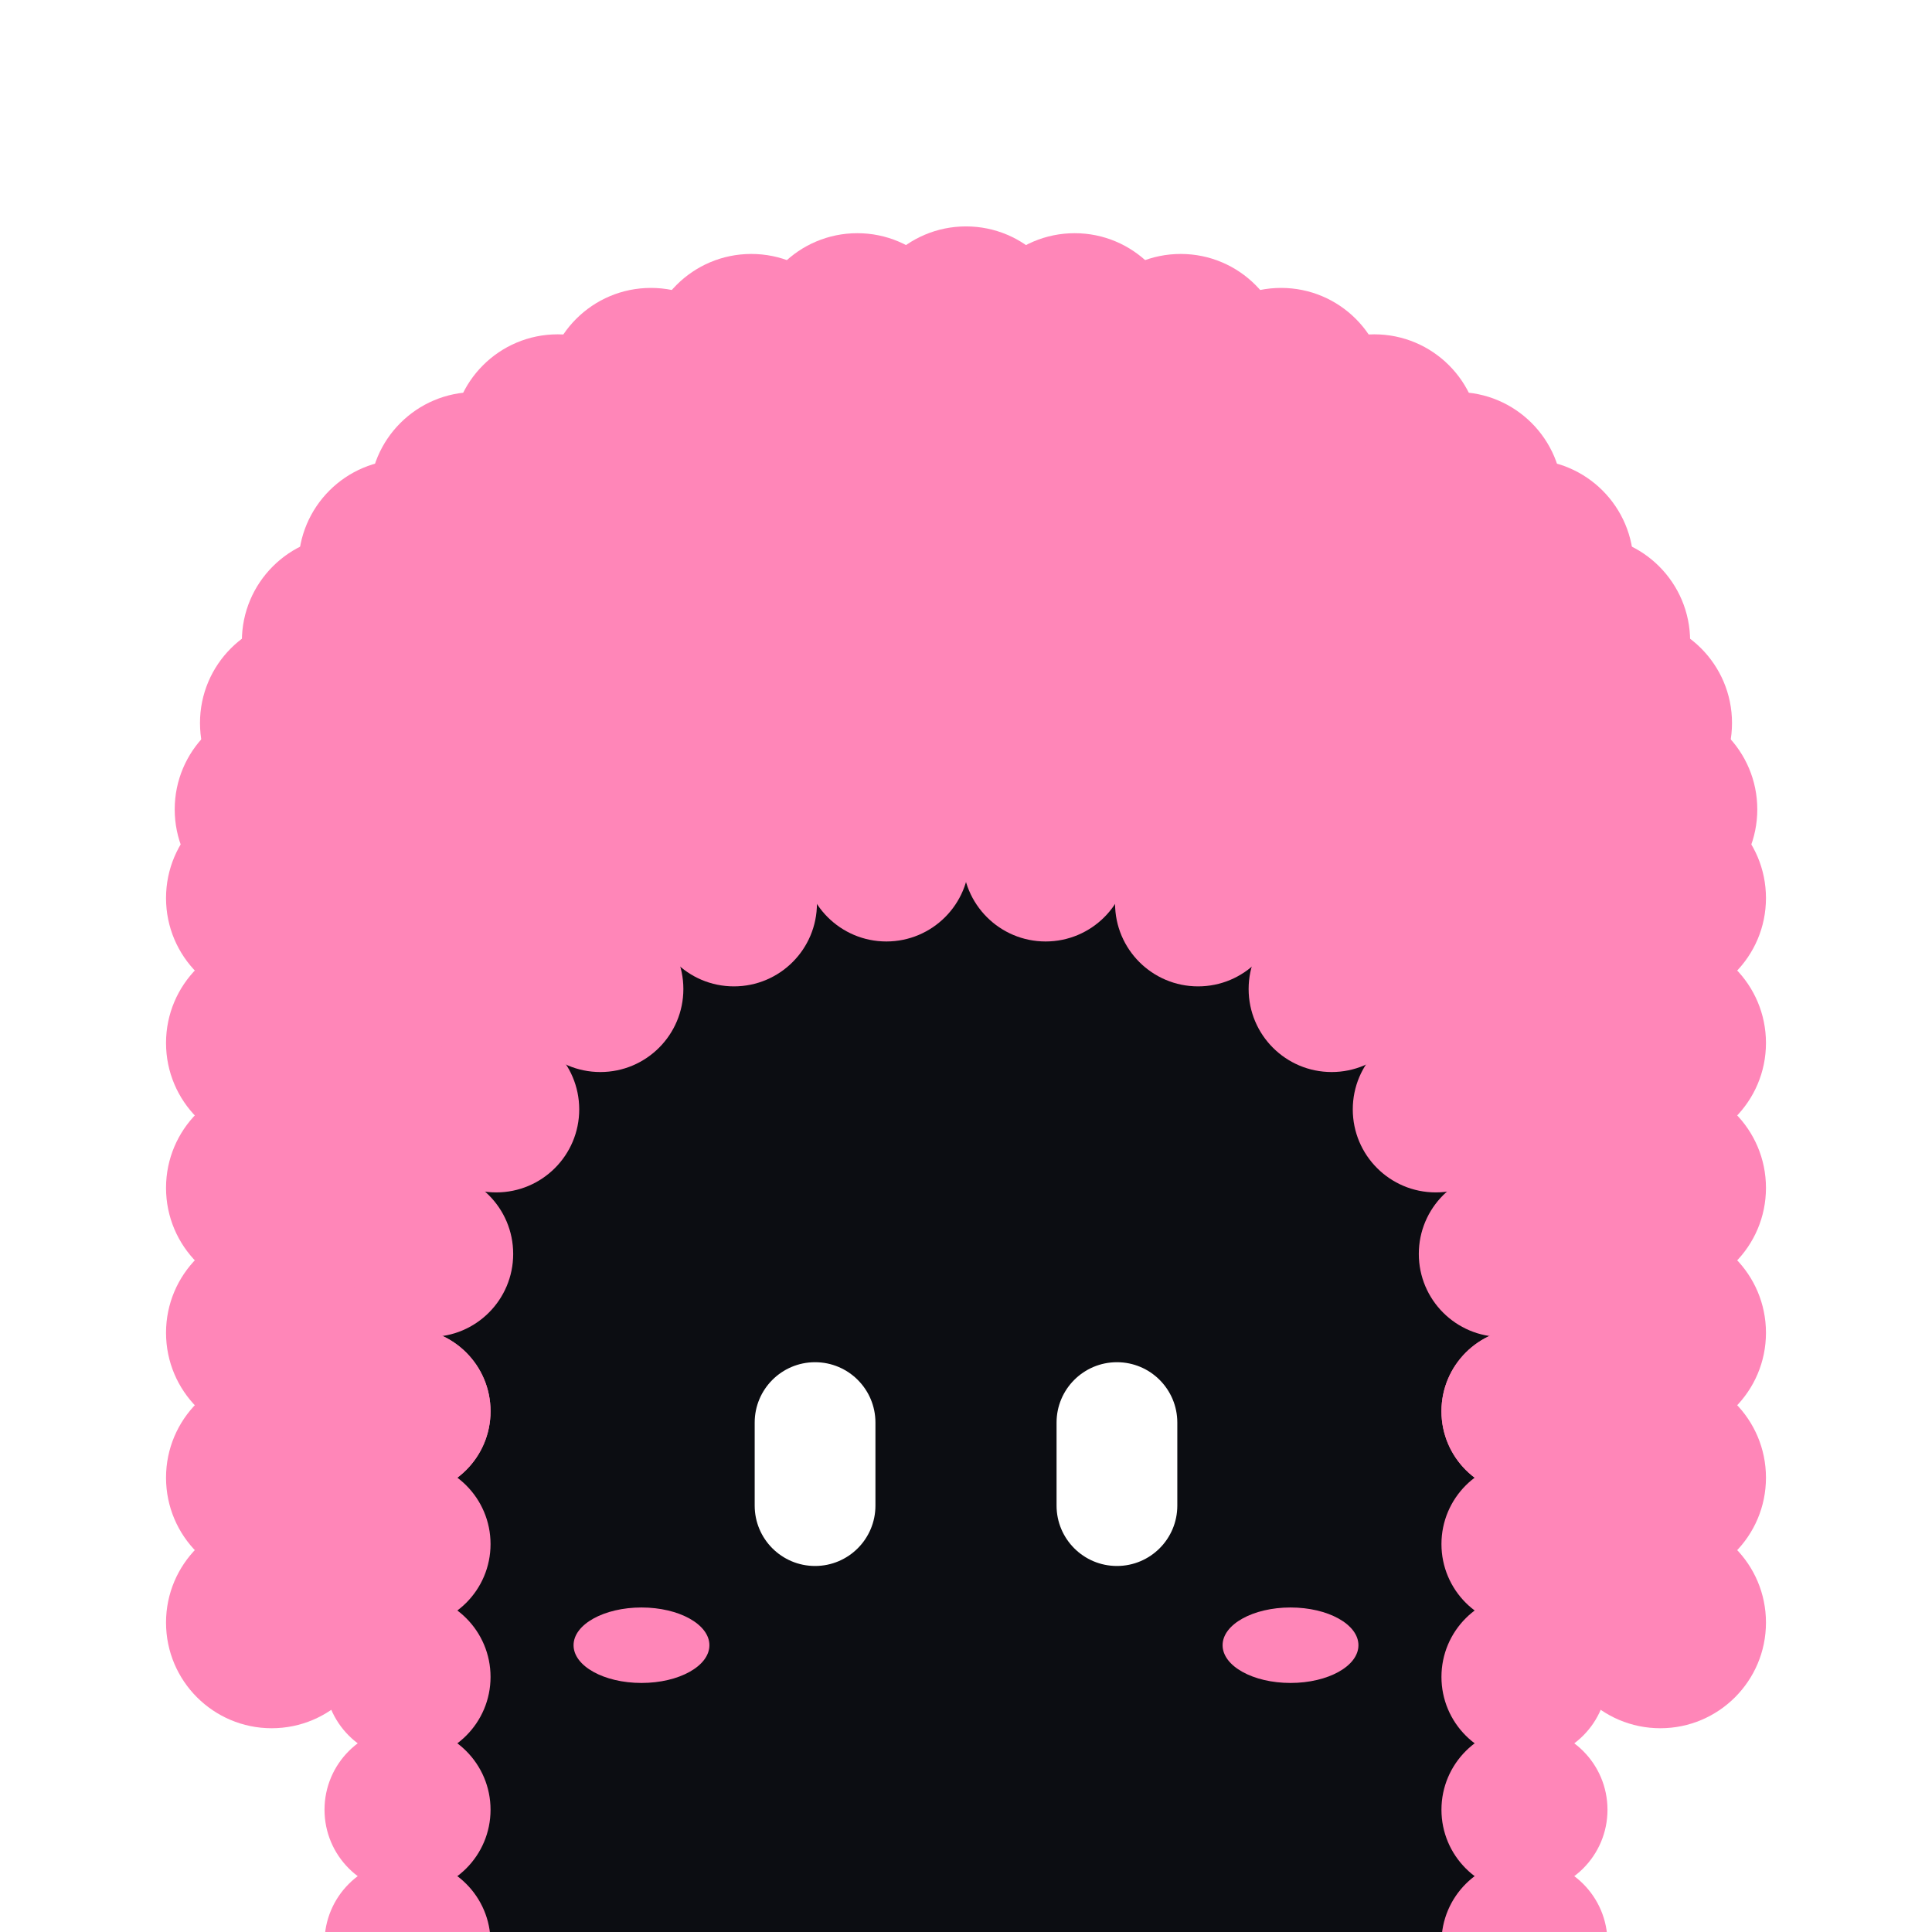
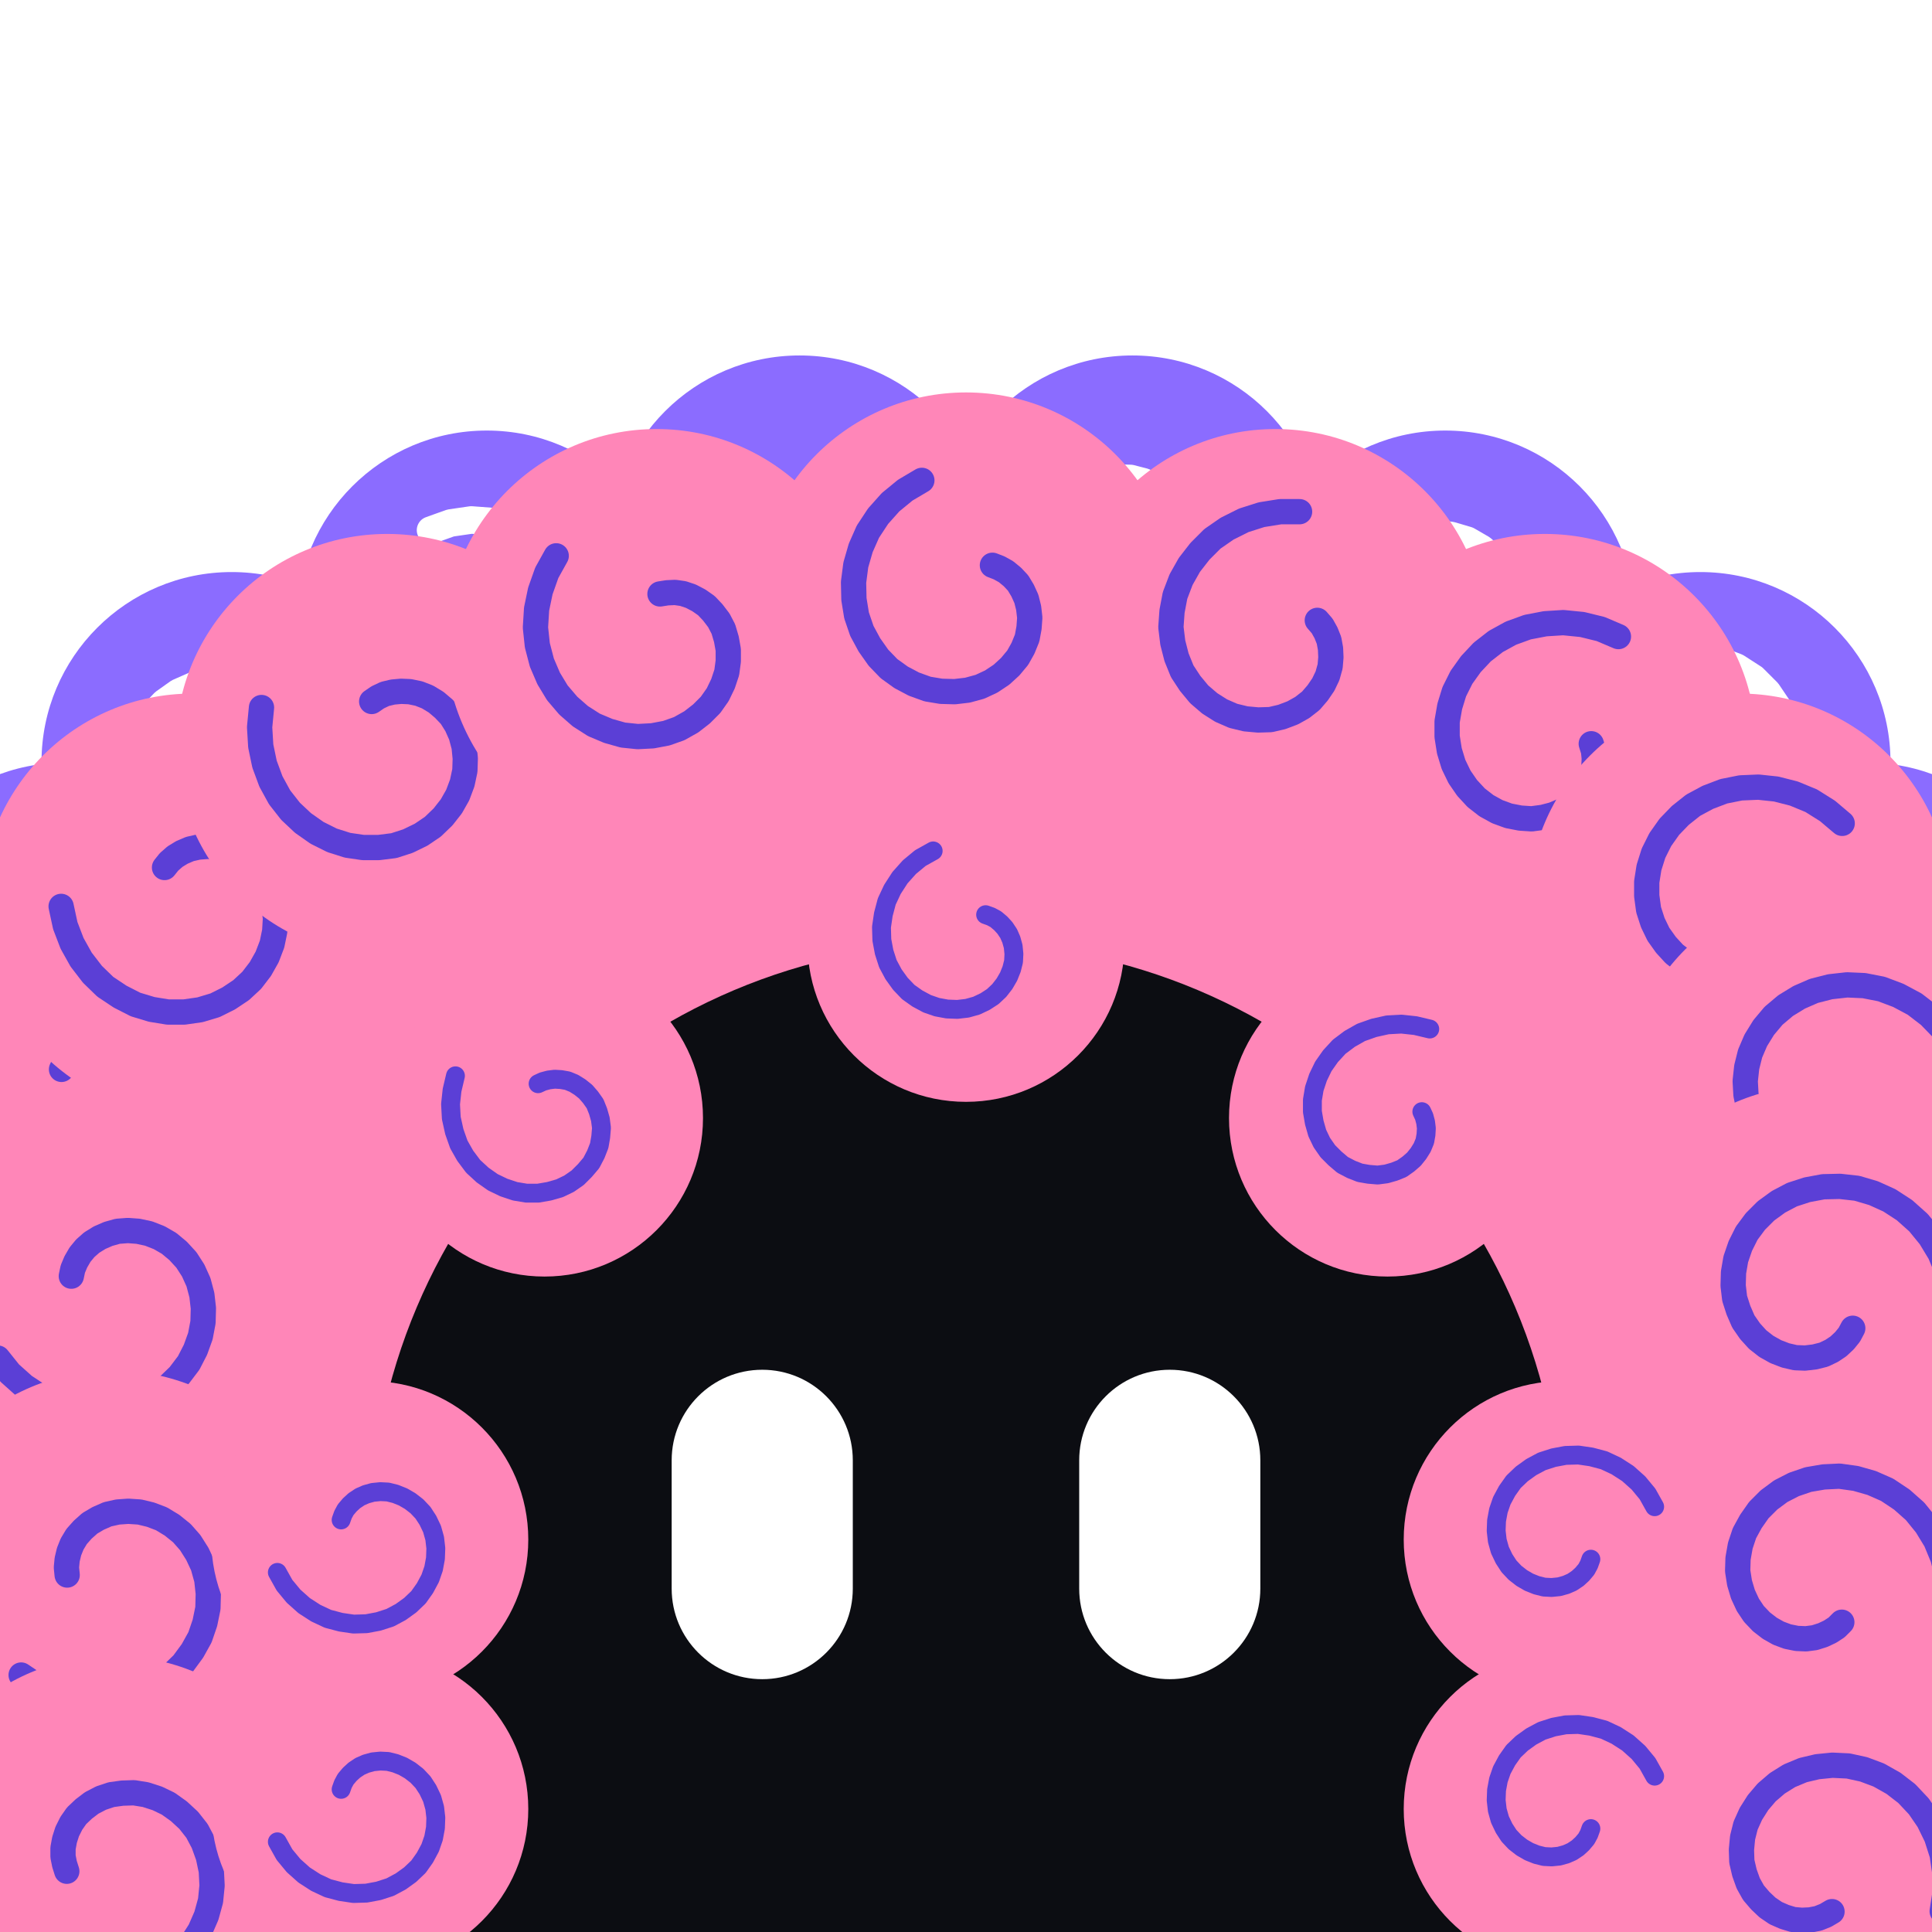
- <svg xmlns="http://www.w3.org/2000/svg" role="img" aria-label="frfro" viewBox="0 0 512 512">
+ <svg xmlns="http://www.w3.org/2000/svg" viewBox="0 0 512 512" role="img" aria-label="frfro">
  <clipPath id="c">
    <rect width="512" height="512" />
  </clipPath>
  <rect width="512" height="512" fill="#ffffff" />
  <g clip-path="url(#c)">
-     <path d="M72.0,430.0 L72.0,238.0 A184.0,150.0 0 0 1 440.0,238.0 L440.0,430.0 Z" fill="#ff86b8" />
-     <circle cx="72.0" cy="430.0" r="28.0" fill="#ff86b8" />
-     <circle cx="72.0" cy="391.6" r="28.0" fill="#ff86b8" />
-     <circle cx="72.0" cy="353.2" r="28.0" fill="#ff86b8" />
-     <circle cx="72.0" cy="314.8" r="28.0" fill="#ff86b8" />
-     <circle cx="72.0" cy="276.4" r="28.0" fill="#ff86b8" />
-     <circle cx="72.0" cy="238.0" r="28.0" fill="#ff86b8" />
-     <circle cx="74.3" cy="214.5" r="28.0" fill="#ff86b8" />
-     <circle cx="81.0" cy="191.6" r="28.0" fill="#ff86b8" />
-     <circle cx="92.1" cy="169.9" r="28.0" fill="#ff86b8" />
-     <circle cx="107.1" cy="149.8" r="28.0" fill="#ff86b8" />
-     <circle cx="125.9" cy="131.9" r="28.0" fill="#ff86b8" />
-     <circle cx="147.8" cy="116.6" r="28.0" fill="#ff86b8" />
-     <circle cx="172.5" cy="104.3" r="28.0" fill="#ff86b8" />
-     <circle cx="199.1" cy="95.3" r="28.0" fill="#ff86b8" />
-     <circle cx="227.2" cy="89.8" r="28.0" fill="#ff86b8" />
-     <circle cx="256.0" cy="88.0" r="28.0" fill="#ff86b8" />
-     <circle cx="284.8" cy="89.8" r="28.0" fill="#ff86b8" />
-     <circle cx="312.9" cy="95.3" r="28.0" fill="#ff86b8" />
-     <circle cx="339.5" cy="104.3" r="28.0" fill="#ff86b8" />
-     <circle cx="364.2" cy="116.6" r="28.0" fill="#ff86b8" />
-     <circle cx="386.1" cy="131.9" r="28.0" fill="#ff86b8" />
-     <circle cx="404.9" cy="149.8" r="28.0" fill="#ff86b8" />
-     <circle cx="419.9" cy="169.9" r="28.0" fill="#ff86b8" />
-     <circle cx="431.0" cy="191.6" r="28.0" fill="#ff86b8" />
-     <circle cx="437.7" cy="214.5" r="28.0" fill="#ff86b8" />
-     <circle cx="440.0" cy="238.0" r="28.0" fill="#ff86b8" />
-     <circle cx="440.0" cy="276.4" r="28.0" fill="#ff86b8" />
-     <circle cx="440.0" cy="314.8" r="28.0" fill="#ff86b8" />
-     <circle cx="440.0" cy="353.2" r="28.0" fill="#ff86b8" />
-     <circle cx="440.0" cy="391.6" r="28.0" fill="#ff86b8" />
-     <circle cx="440.0" cy="430.0" r="28.0" fill="#ff86b8" />
-     <path d="M108.0,600 L108.0,374.0 A148.0,148.0 0 0 1 404.0,374.0 L404.0,600 Z" fill="#0c0d12" />
-     <circle cx="108.0" cy="374.0" r="22.0" fill="#ff86b8" />
-     <circle cx="114.0" cy="332.3" r="22.0" fill="#ff86b8" />
-     <circle cx="131.5" cy="294.0" r="22.0" fill="#ff86b8" />
-     <circle cx="159.1" cy="262.1" r="22.0" fill="#ff86b8" />
-     <circle cx="194.5" cy="239.4" r="22.0" fill="#ff86b8" />
-     <circle cx="234.9" cy="227.5" r="22.0" fill="#ff86b8" />
-     <circle cx="277.1" cy="227.5" r="22.0" fill="#ff86b8" />
-     <circle cx="317.5" cy="239.4" r="22.0" fill="#ff86b8" />
-     <circle cx="352.9" cy="262.1" r="22.0" fill="#ff86b8" />
-     <circle cx="380.5" cy="294.0" r="22.0" fill="#ff86b8" />
-     <circle cx="398.0" cy="332.3" r="22.0" fill="#ff86b8" />
-     <circle cx="404.0" cy="374.0" r="22.0" fill="#ff86b8" />
-     <circle cx="108.0" cy="374.0" r="22.0" fill="#ff86b8" />
-     <circle cx="108.0" cy="409.2" r="22.0" fill="#ff86b8" />
-     <circle cx="108.0" cy="444.4" r="22.0" fill="#ff86b8" />
-     <circle cx="108.0" cy="479.6" r="22.0" fill="#ff86b8" />
-     <circle cx="108.0" cy="514.8" r="22.0" fill="#ff86b8" />
-     <circle cx="404.0" cy="374.0" r="22.0" fill="#ff86b8" />
-     <circle cx="404.0" cy="409.2" r="22.0" fill="#ff86b8" />
-     <circle cx="404.0" cy="444.4" r="22.0" fill="#ff86b8" />
-     <circle cx="404.0" cy="479.6" r="22.0" fill="#ff86b8" />
-     <circle cx="404.0" cy="514.8" r="22.0" fill="#ff86b8" />
-     <rect x="200.0" y="361.0" width="32.0" height="54.0" rx="16.0" fill="#ffffff" />
-     <rect x="280.0" y="361.0" width="32.0" height="54.0" rx="16.0" fill="#ffffff" />
-     <ellipse cx="170.0" cy="436.0" rx="18" ry="10" fill="#ff86b8" />
-     <ellipse cx="342.0" cy="436.0" rx="18" ry="10" fill="#ff86b8" />
+     <path d="M2.0,600 L2.0,310.0 A254.0,168.0 0 0 1 510.0,310.0 L510.0,600 Z" fill="#8b6cff" />
+     <circle cx="2.0" cy="310.0" r="50.4" fill="#8b6cff" />
+     <polyline points="8.0,310.0 8.5,308.7 8.7,307.2 8.5,305.5 7.9,303.9 6.9,302.3 5.5,300.9 3.7,299.8 1.6,299.0 -0.7,298.7 -3.2,298.9 -5.6,299.7 -8.0,301.0 -10.1,302.9 -11.9,305.2 -13.2,308.0 -13.9,311.1 -13.9,314.4 -13.3,317.8 -11.9,321.1 -9.8,324.1 -7.1,326.7 -3.7,328.7 0.1,330.1 4.2,330.7 8.4,330.5 12.7,329.3 16.7,327.2 20.4,324.3 23.4,320.7 25.7,316.3 27.1,311.5 27.5,306.4 26.9,301.2 25.1,296.1 22.4,291.3 18.6,287.2" fill="none" stroke="#ffffff" stroke-width="7.3" stroke-linecap="round" stroke-linejoin="round" />
+     <circle cx="17.3" cy="252.5" r="50.4" fill="#8b6cff" />
+     <polyline points="16.5,258.5 17.8,259.2 19.3,259.6 20.9,259.6 22.6,259.2 24.3,258.4 25.9,257.2 27.2,255.6 28.2,253.6 28.8,251.3 29.0,248.8 28.5,246.3 27.5,243.8 26.0,241.4 23.8,239.4 21.2,237.8 18.3,236.7 15.0,236.2 11.6,236.4 8.1,237.3 4.9,239.0 1.9,241.4 -0.5,244.4 -2.4,248.0 -3.5,252.0 -3.8,256.3 -3.2,260.7 -1.7,264.9 0.7,268.9 4.0,272.4 8.0,275.2 12.6,277.2 17.6,278.3 22.8,278.3 28.1,277.3 33.2,275.1 37.8,271.9" fill="none" stroke="#ffffff" stroke-width="7.3" stroke-linecap="round" stroke-linejoin="round" />
+     <circle cx="61.4" cy="202.0" r="50.4" fill="#8b6cff" />
+     <polyline points="55.6,200.5 54.8,201.6 54.2,203.0 54.0,204.7 54.1,206.4 54.7,208.2 55.7,209.9 57.2,211.5 59.0,212.7 61.2,213.6 63.6,214.0 66.2,213.9 68.8,213.3 71.3,212.0 73.6,210.2 75.6,207.8 77.0,205.0 77.9,201.8 78.2,198.4 77.7,194.9 76.4,191.4 74.4,188.2 71.8,185.4 68.4,183.1 64.6,181.4 60.4,180.6 56.0,180.6 51.6,181.6 47.3,183.5 43.5,186.2 40.1,189.8 37.6,194.1 35.8,199.0 35.1,204.2 35.5,209.5 37.0,214.8 39.6,219.8" fill="none" stroke="#ffffff" stroke-width="7.3" stroke-linecap="round" stroke-linejoin="round" />
+     <circle cx="129.0" cy="164.5" r="50.4" fill="#8b6cff" />
+     <polyline points="131.3,158.9 130.2,158.0 128.9,157.2 127.3,156.8 125.6,156.7 123.7,157.1 121.9,157.8 120.2,159.1 118.7,160.7 117.5,162.8 116.8,165.1 116.6,167.7 116.9,170.4 117.8,173.0 119.3,175.5 121.4,177.8 124.0,179.6 127.1,180.9 130.4,181.6 134.0,181.5 137.6,180.8 141.0,179.2 144.2,176.9 146.9,173.9 149.0,170.3 150.4,166.3 150.9,161.9 150.5,157.4 149.2,152.9 147.0,148.7 143.8,145.0 139.9,141.9 135.3,139.5 130.2,138.2 124.9,137.8 119.4,138.6 114.1,140.5" fill="none" stroke="#ffffff" stroke-width="7.3" stroke-linecap="round" stroke-linejoin="round" />
+     <circle cx="211.9" cy="144.6" r="50.4" fill="#8b6cff" />
+     <polyline points="217.2,147.5 218.2,146.6 219.1,145.4 219.8,143.9 220.1,142.2 220.0,140.3 219.4,138.4 218.4,136.5 217.0,134.8 215.1,133.4 212.9,132.4 210.4,131.8 207.7,131.8 204.9,132.4 202.2,133.5 199.7,135.3 197.6,137.7 195.9,140.5 194.8,143.8 194.4,147.3 194.7,151.0 195.8,154.6 197.6,158.0 200.3,161.1 203.5,163.6 207.4,165.5 211.7,166.6 216.2,166.8 220.8,166.1 225.2,164.4 229.4,161.8 233.0,158.3 235.8,154.0 237.9,149.2 238.9,143.9 238.8,138.4 237.6,132.9" fill="none" stroke="#ffffff" stroke-width="7.3" stroke-linecap="round" stroke-linejoin="round" />
+     <circle cx="300.1" cy="144.6" r="50.4" fill="#8b6cff" />
+     <polyline points="296.5,149.4 297.2,150.6 298.3,151.6 299.8,152.4 301.4,153.0 303.3,153.1 305.3,152.8 307.2,152.1 309.1,150.9 310.7,149.2 312.0,147.1 312.9,144.7 313.3,142.0 313.1,139.2 312.3,136.4 310.8,133.7 308.8,131.2 306.2,129.2 303.1,127.7 299.6,126.8 296.0,126.7 292.2,127.3 288.6,128.7 285.2,130.9 282.3,133.8 279.9,137.4 278.3,141.5 277.5,145.9 277.6,150.6 278.7,155.2 280.8,159.6 283.8,163.7 287.6,167.1 292.2,169.7 297.3,171.4 302.7,172.0 308.4,171.5" fill="none" stroke="#ffffff" stroke-width="7.3" stroke-linecap="round" stroke-linejoin="round" />
+     <circle cx="383.0" cy="164.5" r="50.4" fill="#8b6cff" />
+     <polyline points="378.7,160.3 377.4,160.9 376.2,161.8 375.2,163.1 374.5,164.7 374.1,166.6 374.1,168.6 374.6,170.6 375.6,172.6 377.0,174.5 378.9,176.0 381.2,177.2 383.8,177.9 386.7,178.1 389.6,177.6 392.4,176.5 395.1,174.8 397.5,172.5 399.4,169.6 400.7,166.3 401.3,162.7 401.1,158.9 400.2,155.1 398.5,151.5 395.9,148.2 392.7,145.4 388.9,143.2 384.5,141.9 379.9,141.4 375.2,141.9 370.5,143.4 366.1,145.8 362.3,149.2 359.1,153.4 356.7,158.2 355.4,163.6 355.2,169.2" fill="none" stroke="#ffffff" stroke-width="7.3" stroke-linecap="round" stroke-linejoin="round" />
+     <circle cx="450.6" cy="202.0" r="50.4" fill="#8b6cff" />
+     <polyline points="455.3,198.3 454.9,196.9 454.1,195.6 452.9,194.5 451.4,193.5 449.7,192.9 447.7,192.7 445.6,192.9 443.5,193.6 441.5,194.8 439.7,196.5 438.2,198.6 437.2,201.1 436.6,203.9 436.7,206.8 437.4,209.8 438.8,212.7 440.8,215.3 443.4,217.6 446.5,219.3 450.0,220.4 453.8,220.7 457.7,220.3 461.5,219.0 465.1,217.0 468.3,214.1 470.9,210.6 472.8,206.5 473.9,201.9 474.0,197.2 473.1,192.4 471.3,187.7 468.4,183.4 464.7,179.7 460.2,176.8 455.0,174.8 449.5,173.8" fill="none" stroke="#ffffff" stroke-width="7.3" stroke-linecap="round" stroke-linejoin="round" />
+     <circle cx="494.7" cy="252.5" r="50.4" fill="#8b6cff" />
+     <polyline points="497.8,257.7 499.2,257.5 500.6,256.8 501.9,255.8 503.0,254.5 503.8,252.8 504.3,250.9 504.3,248.8 503.9,246.6 503.0,244.4 501.5,242.4 499.6,240.7 497.3,239.4 494.6,238.5 491.7,238.2 488.6,238.5 485.6,239.5 482.7,241.1 480.2,243.4 478.1,246.3 476.6,249.6 475.7,253.3 475.6,257.2 476.4,261.2 478.0,265.0 480.4,268.5 483.6,271.6 487.4,274.0 491.8,275.7 496.5,276.4 501.4,276.1 506.2,274.9 510.8,272.6 515.0,269.4 518.5,265.3 521.1,260.5 522.8,255.1" fill="none" stroke="#ffffff" stroke-width="7.3" stroke-linecap="round" stroke-linejoin="round" />
+     <circle cx="510.0" cy="310.0" r="50.4" fill="#8b6cff" />
+     <polyline points="504.4,312.4 504.5,313.8 505.0,315.3 505.8,316.7 507.0,318.0 508.6,319.0 510.4,319.7 512.5,320.1 514.7,319.9 517.0,319.3 519.1,318.1 521.1,316.4 522.7,314.3 523.9,311.7 524.6,308.9 524.7,305.8 524.1,302.7 522.9,299.6 520.9,296.8 518.4,294.3 515.3,292.4 511.7,291.1 507.8,290.5 503.8,290.8 499.8,291.8 496.0,293.8 492.5,296.5 489.6,300.0 487.5,304.1 486.1,308.7 485.7,313.6 486.4,318.5 488.0,323.4 490.7,327.9 494.3,331.9 498.7,335.2 503.8,337.5" fill="none" stroke="#ffffff" stroke-width="7.3" stroke-linecap="round" stroke-linejoin="round" />
+     <circle cx="2.0" cy="310.0" r="50.4" fill="#8b6cff" />
+     <polyline points="0.3,304.2 -1.1,304.1 -2.6,304.3 -4.1,305.0 -5.5,306.0 -6.8,307.4 -7.7,309.1 -8.3,311.2 -8.4,313.4 -8.1,315.7 -7.2,318.0 -5.8,320.2 -3.9,322.1 -1.5,323.6 1.2,324.7 4.3,325.1 7.4,324.9 10.6,324.1 13.7,322.5 16.4,320.3 18.8,317.5 20.5,314.1 21.6,310.4 21.9,306.3 21.3,302.2 19.9,298.2 17.6,294.4 14.5,291.1 10.7,288.4 6.4,286.5 1.6,285.5 -3.4,285.4 -8.5,286.5 -13.3,288.5 -17.7,291.6 -21.5,295.6 -24.5,300.3" fill="none" stroke="#ffffff" stroke-width="7.3" stroke-linecap="round" stroke-linejoin="round" />
+     <circle cx="2.0" cy="382.8" r="50.4" fill="#8b6cff" />
+     <polyline points="8.0,381.9 8.3,380.5 8.2,379.0 7.8,377.4 6.9,375.9 5.7,374.5 4.1,373.3 2.2,372.4 -0.0,372.0 -2.4,372.1 -4.8,372.6 -7.1,373.7 -9.2,375.4 -11.0,377.6 -12.4,380.1 -13.3,383.1 -13.5,386.3 -13.1,389.5 -11.9,392.8 -10.1,395.8 -7.6,398.5 -4.5,400.6 -0.9,402.2 3.1,403.0 7.2,403.0 11.4,402.1 15.5,400.3 19.1,397.7 22.3,394.2 24.8,390.2 26.4,385.5 27.0,380.6 26.7,375.5 25.3,370.4 22.8,365.6 19.3,361.3 15.0,357.7" fill="none" stroke="#ffffff" stroke-width="7.3" stroke-linecap="round" stroke-linejoin="round" />
+     <circle cx="2.0" cy="455.6" r="50.4" fill="#8b6cff" />
+     <polyline points="2.1,461.6 3.5,462.1 5.0,462.2 6.6,462.0 8.2,461.4 9.8,460.3 11.2,458.9 12.3,457.1 13.0,455.0 13.2,452.7 13.0,450.2 12.2,447.8 10.8,445.4 8.9,443.3 6.5,441.6 3.7,440.4 0.6,439.8 -2.7,439.8 -6.1,440.5 -9.3,441.9 -12.3,444.1 -14.9,446.9 -16.9,450.3 -18.2,454.1 -18.7,458.2 -18.3,462.5 -17.1,466.7 -14.9,470.7 -12.0,474.2 -8.2,477.2 -3.9,479.4 1.0,480.7 6.1,481.0 11.3,480.3 16.4,478.4 21.1,475.6 25.2,471.7" fill="none" stroke="#ffffff" stroke-width="7.3" stroke-linecap="round" stroke-linejoin="round" />
+     <circle cx="2.0" cy="528.4" r="50.4" fill="#8b6cff" />
+     <polyline points="-4.0,527.7 -4.6,529.0 -5.0,530.5 -5.0,532.1 -4.5,533.8 -3.7,535.5 -2.5,537.1 -0.8,538.4 1.2,539.3 3.5,539.9 5.9,540.0 8.5,539.5 11.0,538.4 13.3,536.8 15.3,534.7 16.9,532.0 17.9,529.0 18.3,525.7 18.0,522.3 17.0,518.9 15.3,515.7 12.8,512.8 9.7,510.4 6.1,508.6 2.1,507.6 -2.2,507.4 -6.5,508.1 -10.8,509.7 -14.7,512.1 -18.1,515.5 -20.9,519.5 -22.8,524.1 -23.7,529.2 -23.7,534.5 -22.5,539.7 -20.3,544.7 -17.0,549.3" fill="none" stroke="#ffffff" stroke-width="7.3" stroke-linecap="round" stroke-linejoin="round" />
+     <circle cx="510.0" cy="310.0" r="50.4" fill="#8b6cff" />
+     <polyline points="511.4,304.1 510.2,303.3 508.8,302.8 507.2,302.6 505.4,302.8 503.7,303.4 502.0,304.5 500.5,305.9 499.2,307.8 498.4,310.0 498.0,312.4 498.2,315.0 498.9,317.6 500.2,320.1 502.1,322.4 504.5,324.3 507.3,325.7 510.5,326.5 514.0,326.7 517.5,326.1 520.9,324.8 524.1,322.7 526.9,320.0 529.1,316.6 530.6,312.8 531.4,308.6 531.3,304.2 530.2,299.8 528.3,295.5 525.4,291.7 521.8,288.5 517.4,286.0 512.5,284.4 507.3,283.8 501.9,284.2 496.7,285.8 491.7,288.5" fill="none" stroke="#ffffff" stroke-width="7.3" stroke-linecap="round" stroke-linejoin="round" />
+     <circle cx="510.0" cy="382.8" r="50.4" fill="#8b6cff" />
+     <polyline points="515.6,385.0 516.6,383.9 517.3,382.6 517.7,381.0 517.7,379.2 517.3,377.4 516.5,375.6 515.3,373.9 513.6,372.4 511.5,371.3 509.2,370.6 506.6,370.4 503.9,370.8 501.3,371.8 498.8,373.4 496.6,375.5 494.8,378.1 493.6,381.2 493.0,384.6 493.1,388.1 493.9,391.7 495.6,395.1 497.9,398.2 501.0,400.9 504.6,402.9 508.7,404.2 513.1,404.7 517.6,404.2 522.0,402.8 526.1,400.4 529.8,397.2 532.9,393.2 535.1,388.6 536.4,383.5 536.6,378.1 535.7,372.7 533.7,367.4" fill="none" stroke="#ffffff" stroke-width="7.3" stroke-linecap="round" stroke-linejoin="round" />
+     <circle cx="510.0" cy="455.6" r="50.4" fill="#8b6cff" />
+     <polyline points="507.1,460.9 508.1,462.0 509.3,462.8 510.8,463.5 512.6,463.7 514.4,463.6 516.3,463.0 518.2,462.0 519.8,460.5 521.2,458.6 522.2,456.3 522.7,453.8 522.7,451.1 522.0,448.3 520.8,445.7 519.0,443.2 516.6,441.1 513.7,439.5 510.4,438.5 506.9,438.1 503.3,438.5 499.6,439.7 496.2,441.6 493.2,444.3 490.7,447.6 488.9,451.5 487.9,455.8 487.8,460.3 488.6,464.9 490.4,469.3 493.1,473.4 496.7,476.9 501.0,479.7 505.9,481.7 511.2,482.6 516.7,482.4 522.2,481.1" fill="none" stroke="#ffffff" stroke-width="7.3" stroke-linecap="round" stroke-linejoin="round" />
+     <circle cx="510.0" cy="528.4" r="50.4" fill="#8b6cff" />
+     <polyline points="505.1,524.9 503.9,525.7 502.9,526.8 502.1,528.2 501.6,529.9 501.5,531.8 501.8,533.7 502.6,535.7 503.9,537.5 505.6,539.1 507.7,540.4 510.1,541.2 512.8,541.5 515.6,541.3 518.4,540.4 521.1,538.9 523.5,536.8 525.5,534.1 526.9,531.0 527.7,527.6 527.8,523.9 527.1,520.2 525.6,516.6 523.4,513.2 520.4,510.3 516.8,508.0 512.6,506.5 508.2,505.8 503.5,506.0 498.9,507.2 494.5,509.4 490.6,512.5 487.2,516.4 484.7,521.0 483.1,526.1 482.6,531.6 483.2,537.2" fill="none" stroke="#ffffff" stroke-width="7.3" stroke-linecap="round" stroke-linejoin="round" />
+     <path d="M24.0,600 L24.0,310.0 A232.0,150.0 0 0 1 488.0,310.0 L488.0,600 Z" fill="#ff86b8" />
+     <circle cx="25.8" cy="291.2" r="56.0" fill="#ff86b8" />
+     <polyline points="16.3,283.4 17.1,281.7 18.3,279.9 19.7,278.4 21.5,277.0 23.6,275.9 25.8,275.1 28.3,274.7 30.9,274.7 33.6,275.0 36.2,275.8 38.8,277.1 41.2,278.8 43.4,280.9 45.3,283.3 46.9,286.2 48.0,289.3 48.7,292.6 48.8,296.1 48.4,299.7 47.5,303.2 46.0,306.7 43.9,309.9 41.3,312.9 38.2,315.5 34.7,317.6 30.8,319.3 26.6,320.3 22.2,320.7 17.7,320.5 13.2,319.5 8.8,317.8 4.7,315.5 0.8,312.5 -2.6,308.9 -5.5,304.8 -7.7,300.2" fill="none" stroke="#5b3fd6" stroke-width="6.7" stroke-linecap="round" stroke-linejoin="round" />
+     <circle cx="51.0" cy="239.8" r="56.0" fill="#ff86b8" />
+     <polyline points="43.6,229.9 44.8,228.4 46.4,227.0 48.2,225.9 50.3,225.0 52.5,224.5 54.9,224.3 57.4,224.4 59.9,225.0 62.4,226.0 64.8,227.5 67.0,229.3 68.9,231.5 70.6,234.1 71.8,237.0 72.6,240.1 73.0,243.4 72.8,246.8 72.1,250.2 70.8,253.6 69.0,256.8 66.7,259.8 63.9,262.4 60.6,264.6 57.0,266.4 53.0,267.6 48.8,268.2 44.5,268.2 40.2,267.5 35.9,266.2 31.8,264.1 27.9,261.5 24.5,258.2 21.5,254.3 19.1,250.0 17.3,245.3 16.2,240.2" fill="none" stroke="#5b3fd6" stroke-width="6.7" stroke-linecap="round" stroke-linejoin="round" />
+     <circle cx="102.6" cy="197.5" r="56.0" fill="#ff86b8" />
+     <polyline points="98.5,185.9 100.1,184.8 102.0,183.9 104.1,183.4 106.3,183.2 108.6,183.3 111.0,183.8 113.3,184.7 115.6,186.1 117.6,187.8 119.5,189.8 121.0,192.2 122.2,194.9 123.0,197.9 123.3,201.0 123.2,204.2 122.5,207.5 121.3,210.7 119.6,213.7 117.4,216.5 114.7,219.1 111.6,221.2 108.1,222.9 104.4,224.1 100.4,224.6 96.2,224.6 92.1,224.0 88.0,222.7 84.0,220.7 80.3,218.1 77.0,215.0 74.1,211.3 71.8,207.1 70.1,202.5 69.1,197.7 68.8,192.7 69.3,187.5" fill="none" stroke="#5b3fd6" stroke-width="6.7" stroke-linecap="round" stroke-linejoin="round" />
+     <circle cx="174.0" cy="169.7" r="56.0" fill="#ff86b8" />
+     <polyline points="174.9,157.4 176.8,157.1 178.9,157.0 181.0,157.3 183.1,158.0 185.2,159.1 187.2,160.5 188.9,162.3 190.5,164.4 191.7,166.7 192.5,169.4 193.0,172.2 193.0,175.2 192.6,178.2 191.6,181.2 190.2,184.1 188.3,186.8 185.9,189.2 183.2,191.3 180.0,193.1 176.6,194.3 172.9,195.0 169.0,195.2 165.1,194.8 161.2,193.7 157.4,192.1 153.8,189.8 150.6,187.0 147.7,183.6 145.4,179.8 143.6,175.6 142.4,171.0 141.9,166.3 142.2,161.4 143.2,156.6 144.9,151.8 147.4,147.3" fill="none" stroke="#5b3fd6" stroke-width="6.7" stroke-linecap="round" stroke-linejoin="round" />
+     <circle cx="256.0" cy="160.0" r="56.0" fill="#ff86b8" />
+     <polyline points="263.0,149.8 264.8,150.5 266.6,151.5 268.3,152.9 269.8,154.5 271.0,156.5 272.0,158.7 272.6,161.1 272.9,163.7 272.7,166.4 272.2,169.1 271.1,171.8 269.7,174.3 267.7,176.7 265.4,178.8 262.7,180.6 259.7,182.0 256.4,182.9 253.0,183.3 249.4,183.2 245.8,182.6 242.2,181.3 238.8,179.5 235.6,177.2 232.8,174.3 230.4,170.9 228.4,167.2 227.0,163.1 226.3,158.8 226.2,154.3 226.8,149.7 228.1,145.2 230.0,140.9 232.7,136.8 236.0,133.1 239.9,129.9 244.3,127.3" fill="none" stroke="#5b3fd6" stroke-width="6.7" stroke-linecap="round" stroke-linejoin="round" />
+     <circle cx="338.0" cy="169.7" r="56.0" fill="#ff86b8" />
+     <polyline points="349.1,164.4 350.4,165.9 351.4,167.7 352.2,169.7 352.6,171.9 352.7,174.2 352.5,176.6 351.8,179.1 350.7,181.4 349.2,183.6 347.4,185.7 345.1,187.5 342.6,188.9 339.7,190.0 336.7,190.7 333.4,190.8 330.1,190.5 326.8,189.7 323.6,188.3 320.6,186.4 317.8,184.0 315.4,181.1 313.3,177.9 311.8,174.2 310.8,170.3 310.3,166.2 310.6,162.0 311.4,157.8 313.0,153.6 315.2,149.7 318.0,146.1 321.3,142.8 325.2,140.1 329.6,137.9 334.3,136.4 339.3,135.6 344.4,135.6" fill="none" stroke="#5b3fd6" stroke-width="6.7" stroke-linecap="round" stroke-linejoin="round" />
+     <circle cx="409.4" cy="197.5" r="56.0" fill="#ff86b8" />
+     <polyline points="421.7,197.1 422.3,199.0 422.5,201.0 422.4,203.2 422.0,205.4 421.1,207.5 419.9,209.6 418.4,211.6 416.4,213.3 414.2,214.8 411.6,215.9 408.9,216.6 405.9,217.0 402.9,216.8 399.8,216.2 396.8,215.1 393.9,213.5 391.2,211.4 388.8,208.8 386.8,205.9 385.2,202.6 384.1,199.0 383.5,195.2 383.5,191.2 384.2,187.2 385.4,183.3 387.3,179.5 389.8,176.0 392.8,172.8 396.4,170.0 400.4,167.8 404.8,166.2 409.5,165.3 414.3,165.0 419.3,165.5 424.2,166.7 428.9,168.7" fill="none" stroke="#5b3fd6" stroke-width="6.7" stroke-linecap="round" stroke-linejoin="round" />
+     <circle cx="461.0" cy="239.8" r="56.0" fill="#ff86b8" />
+     <polyline points="472.9,243.1 472.9,245.1 472.5,247.1 471.7,249.1 470.7,251.1 469.2,252.9 467.4,254.5 465.4,255.9 463.0,257.0 460.4,257.7 457.7,258.0 454.8,257.9 451.9,257.4 449.0,256.3 446.3,254.8 443.7,252.8 441.5,250.4 439.5,247.6 438.0,244.5 436.9,241.1 436.4,237.4 436.4,233.7 437.0,229.9 438.2,226.1 440.0,222.5 442.4,219.1 445.3,216.1 448.7,213.4 452.6,211.3 456.8,209.7 461.3,208.8 466.0,208.6 470.7,209.1 475.4,210.3 480.0,212.2 484.3,214.9 488.2,218.2" fill="none" stroke="#5b3fd6" stroke-width="6.7" stroke-linecap="round" stroke-linejoin="round" />
+     <circle cx="486.2" cy="291.2" r="56.0" fill="#ff86b8" />
+     <polyline points="496.9,297.3 496.3,299.2 495.5,301.1 494.3,302.9 492.7,304.5 490.9,305.9 488.8,307.0 486.4,307.9 483.9,308.3 481.2,308.4 478.4,308.0 475.7,307.2 473.0,306.0 470.5,304.3 468.2,302.1 466.2,299.6 464.6,296.7 463.4,293.5 462.7,290.1 462.5,286.5 462.9,282.8 463.8,279.2 465.3,275.7 467.4,272.3 470.0,269.2 473.2,266.5 476.8,264.3 480.7,262.6 485.0,261.5 489.5,261.0 494.0,261.2 498.6,262.1 503.1,263.8 507.4,266.1 511.3,269.1 514.8,272.7 517.8,276.9" fill="none" stroke="#5b3fd6" stroke-width="6.7" stroke-linecap="round" stroke-linejoin="round" />
+     <circle cx="30.0" cy="343.6" r="56.0" fill="#ff86b8" />
+     <polyline points="18.9,338.2 19.3,336.3 20.1,334.4 21.2,332.5 22.6,330.8 24.3,329.3 26.4,328.0 28.7,327.0 31.2,326.3 33.9,326.1 36.6,326.3 39.4,326.9 42.2,328.0 44.8,329.5 47.2,331.5 49.4,333.9 51.2,336.7 52.6,339.8 53.5,343.2 53.9,346.7 53.8,350.4 53.1,354.1 51.8,357.7 50.0,361.2 47.5,364.5 44.6,367.3 41.2,369.8 37.3,371.8 33.1,373.2 28.7,373.9 24.1,374.0 19.5,373.4 14.9,372.1 10.5,370.0 6.4,367.3 2.6,363.9 -0.6,359.9" fill="none" stroke="#5b3fd6" stroke-width="6.7" stroke-linecap="round" stroke-linejoin="round" />
+     <circle cx="30.0" cy="419.2" r="56.0" fill="#ff86b8" />
+     <polyline points="17.8,417.4 17.6,415.4 17.8,413.3 18.3,411.2 19.1,409.2 20.3,407.2 21.9,405.4 23.8,403.7 26.0,402.4 28.5,401.3 31.2,400.7 34.0,400.5 37.0,400.7 39.9,401.4 42.8,402.5 45.6,404.2 48.2,406.3 50.4,408.8 52.3,411.8 53.8,415.0 54.8,418.6 55.2,422.3 55.1,426.2 54.3,430.1 53.0,433.9 51.0,437.5 48.5,440.9 45.4,443.9 41.8,446.5 37.8,448.5 33.5,450.0 28.8,450.8 24.1,450.9 19.3,450.2 14.5,448.9 9.9,446.8 5.6,443.9" fill="none" stroke="#5b3fd6" stroke-width="6.7" stroke-linecap="round" stroke-linejoin="round" />
+     <circle cx="30.0" cy="494.8" r="56.0" fill="#ff86b8" />
+     <polyline points="17.7,495.9 17.1,494.0 16.7,492.0 16.7,489.8 17.1,487.6 17.8,485.4 18.9,483.2 20.3,481.2 22.2,479.4 24.3,477.8 26.8,476.5 29.5,475.6 32.4,475.2 35.5,475.1 38.6,475.6 41.7,476.6 44.6,478.0 47.4,480.0 50.0,482.4 52.2,485.2 53.9,488.4 55.2,492.0 56.0,495.8 56.2,499.7 55.8,503.7 54.7,507.7 53.0,511.6 50.7,515.2 47.9,518.6 44.4,521.5 40.5,523.9 36.2,525.8 31.6,527.0 26.8,527.5 21.8,527.3 16.9,526.3 12.1,524.5" fill="none" stroke="#5b3fd6" stroke-width="6.7" stroke-linecap="round" stroke-linejoin="round" />
+     <circle cx="482.0" cy="343.6" r="56.0" fill="#ff86b8" />
+     <polyline points="491.0,352.0 490.1,353.7 488.8,355.3 487.2,356.8 485.4,358.0 483.3,359.0 480.9,359.6 478.4,359.9 475.8,359.8 473.2,359.2 470.6,358.2 468.1,356.8 465.8,355.0 463.8,352.8 462.0,350.2 460.7,347.2 459.7,344.1 459.3,340.7 459.4,337.2 460.0,333.7 461.2,330.2 462.9,326.8 465.2,323.7 468.0,320.9 471.3,318.5 474.9,316.6 478.9,315.3 483.2,314.5 487.6,314.4 492.1,314.9 496.5,316.2 500.7,318.1 504.7,320.7 508.4,324.0 511.5,327.8 514.1,332.1 516.1,336.9" fill="none" stroke="#5b3fd6" stroke-width="6.7" stroke-linecap="round" stroke-linejoin="round" />
+     <circle cx="482.0" cy="419.2" r="56.0" fill="#ff86b8" />
+     <polyline points="488.1,429.9 486.7,431.3 485.0,432.4 483.1,433.3 480.9,434.0 478.6,434.3 476.2,434.2 473.7,433.7 471.3,432.8 469.0,431.5 466.8,429.8 464.8,427.7 463.2,425.3 461.9,422.5 461.0,419.5 460.5,416.3 460.6,413.0 461.2,409.6 462.3,406.3 464.0,403.2 466.1,400.2 468.8,397.5 471.9,395.2 475.4,393.4 479.2,392.1 483.3,391.4 487.5,391.2 491.8,391.8 496.0,393.0 500.1,394.8 504.0,397.4 507.5,400.5 510.5,404.2 513.0,408.3 514.9,412.9 516.1,417.8 516.5,422.9" fill="none" stroke="#5b3fd6" stroke-width="6.7" stroke-linecap="round" stroke-linejoin="round" />
+     <circle cx="482.0" cy="494.8" r="56.0" fill="#ff86b8" />
+     <polyline points="485.5,506.6 483.8,507.6 481.8,508.4 479.7,508.8 477.5,508.9 475.2,508.7 472.9,508.0 470.6,507.0 468.4,505.5 466.5,503.7 464.7,501.6 463.3,499.1 462.3,496.3 461.6,493.3 461.5,490.2 461.8,487.0 462.6,483.8 464.0,480.7 465.9,477.7 468.2,475.0 471.0,472.6 474.2,470.6 477.8,469.1 481.6,468.2 485.6,467.8 489.8,468.0 493.9,468.9 497.9,470.4 501.8,472.6 505.3,475.3 508.5,478.7 511.1,482.5 513.2,486.8 514.7,491.5 515.4,496.3 515.5,501.4 514.7,506.5" fill="none" stroke="#5b3fd6" stroke-width="6.7" stroke-linecap="round" stroke-linejoin="round" />
+     <path d="M98.0,600 L98.0,408.0 A158.0,158.0 0 0 1 414.0,408.0 L414.0,600 Z" fill="#0c0d12" />
+     <circle cx="98.0" cy="408.0" r="42.0" fill="#ff86b8" />
+     <polyline points="90.4,402.8 90.9,401.4 91.6,400.1 92.7,398.8 93.9,397.7 95.4,396.7 97.0,396.0 98.8,395.5 100.8,395.3 102.8,395.4 104.8,395.9 106.8,396.7 108.7,397.8 110.5,399.2 112.1,400.9 113.4,402.9 114.5,405.2 115.2,407.7 115.5,410.3 115.4,413.0 114.9,415.7 114.0,418.3 112.6,420.9 110.9,423.3 108.7,425.4 106.2,427.2 103.4,428.7 100.3,429.7 97.1,430.3 93.7,430.4 90.3,429.9 86.9,429.0 83.7,427.5 80.6,425.5 77.8,423.0 75.4,420.1 73.5,416.7" fill="none" stroke="#5b3fd6" stroke-width="5.0" stroke-linecap="round" stroke-linejoin="round" />
+     <circle cx="144.3" cy="296.3" r="42.0" fill="#ff86b8" />
+     <polyline points="142.6,287.2 143.9,286.6 145.4,286.2 147.0,286.0 148.7,286.1 150.4,286.4 152.1,287.1 153.7,288.1 155.2,289.3 156.5,290.8 157.7,292.5 158.5,294.5 159.1,296.6 159.4,298.9 159.2,301.3 158.8,303.6 157.9,305.9 156.7,308.2 155.0,310.2 153.1,312.1 150.8,313.7 148.3,314.9 145.5,315.7 142.6,316.2 139.5,316.2 136.5,315.7 133.5,314.7 130.6,313.3 127.9,311.4 125.4,309.1 123.3,306.3 121.6,303.3 120.4,299.9 119.6,296.3 119.4,292.6 119.8,288.9 120.7,285.1" fill="none" stroke="#5b3fd6" stroke-width="5.0" stroke-linecap="round" stroke-linejoin="round" />
+     <circle cx="256.0" cy="250.0" r="42.0" fill="#ff86b8" />
+     <polyline points="261.2,242.4 262.6,242.9 263.9,243.6 265.2,244.7 266.3,245.9 267.3,247.4 268.0,249.0 268.5,250.8 268.7,252.8 268.6,254.8 268.1,256.8 267.3,258.8 266.2,260.7 264.8,262.5 263.1,264.1 261.1,265.4 258.8,266.5 256.3,267.2 253.7,267.5 251.0,267.4 248.3,266.9 245.7,266.0 243.1,264.6 240.7,262.9 238.6,260.7 236.8,258.2 235.3,255.4 234.3,252.3 233.7,249.1 233.6,245.7 234.1,242.3 235.0,238.9 236.5,235.7 238.5,232.6 241.0,229.8 243.9,227.4 247.3,225.5" fill="none" stroke="#5b3fd6" stroke-width="5.0" stroke-linecap="round" stroke-linejoin="round" />
+     <circle cx="367.7" cy="296.3" r="42.0" fill="#ff86b8" />
+     <polyline points="376.8,294.6 377.4,295.9 377.8,297.4 378.0,299.0 377.9,300.7 377.6,302.4 376.9,304.1 375.9,305.7 374.7,307.2 373.2,308.5 371.5,309.7 369.5,310.5 367.4,311.1 365.1,311.4 362.7,311.2 360.4,310.8 358.1,309.9 355.8,308.7 353.8,307.0 351.9,305.1 350.3,302.8 349.1,300.3 348.3,297.5 347.8,294.6 347.8,291.5 348.3,288.5 349.3,285.5 350.7,282.6 352.6,279.9 354.9,277.4 357.7,275.3 360.7,273.6 364.1,272.4 367.7,271.6 371.4,271.4 375.1,271.8 378.9,272.7" fill="none" stroke="#5b3fd6" stroke-width="5.0" stroke-linecap="round" stroke-linejoin="round" />
+     <circle cx="414.0" cy="408.0" r="42.0" fill="#ff86b8" />
+     <polyline points="421.6,413.2 421.1,414.6 420.4,415.9 419.3,417.2 418.1,418.3 416.6,419.3 415.0,420.0 413.2,420.5 411.2,420.7 409.2,420.6 407.2,420.1 405.2,419.3 403.3,418.2 401.5,416.8 399.9,415.1 398.6,413.1 397.5,410.8 396.8,408.3 396.5,405.7 396.6,403.0 397.1,400.3 398.0,397.7 399.4,395.1 401.1,392.7 403.3,390.6 405.8,388.8 408.6,387.3 411.7,386.3 414.9,385.7 418.3,385.6 421.7,386.1 425.1,387.0 428.3,388.5 431.4,390.5 434.2,393.0 436.6,395.9 438.5,399.3" fill="none" stroke="#5b3fd6" stroke-width="5.0" stroke-linecap="round" stroke-linejoin="round" />
+     <circle cx="98.0" cy="479.4" r="42.0" fill="#ff86b8" />
+     <polyline points="90.4,474.2 90.9,472.8 91.6,471.5 92.7,470.2 93.9,469.1 95.4,468.1 97.0,467.4 98.8,466.9 100.8,466.7 102.8,466.8 104.8,467.3 106.8,468.1 108.7,469.2 110.5,470.6 112.1,472.3 113.4,474.3 114.5,476.6 115.2,479.1 115.5,481.7 115.4,484.4 114.9,487.1 114.0,489.7 112.6,492.3 110.9,494.7 108.7,496.8 106.2,498.6 103.4,500.1 100.3,501.1 97.1,501.7 93.7,501.8 90.3,501.3 86.9,500.4 83.7,498.9 80.6,496.9 77.8,494.4 75.4,491.5 73.5,488.1" fill="none" stroke="#5b3fd6" stroke-width="5.0" stroke-linecap="round" stroke-linejoin="round" />
+     <circle cx="98.0" cy="550.8" r="42.0" fill="#ff86b8" />
+     <polyline points="90.4,545.6 90.9,544.2 91.6,542.9 92.7,541.6 93.9,540.5 95.4,539.5 97.0,538.8 98.8,538.3 100.8,538.1 102.8,538.2 104.8,538.7 106.8,539.5 108.7,540.6 110.5,542.0 112.1,543.7 113.4,545.7 114.5,548.0 115.2,550.5 115.5,553.1 115.4,555.8 114.9,558.5 114.0,561.1 112.6,563.7 110.9,566.1 108.7,568.2 106.2,570.0 103.4,571.5 100.3,572.5 97.1,573.1 93.7,573.2 90.3,572.7 86.9,571.8 83.7,570.3 80.6,568.3 77.8,565.8 75.4,562.9 73.5,559.5" fill="none" stroke="#5b3fd6" stroke-width="5.0" stroke-linecap="round" stroke-linejoin="round" />
+     <circle cx="414.0" cy="479.4" r="42.0" fill="#ff86b8" />
+     <polyline points="421.6,484.6 421.1,486.0 420.4,487.3 419.3,488.6 418.1,489.7 416.6,490.7 415.0,491.4 413.2,491.9 411.2,492.1 409.2,492.0 407.2,491.5 405.2,490.7 403.3,489.6 401.5,488.2 399.9,486.5 398.6,484.5 397.5,482.2 396.8,479.7 396.5,477.1 396.6,474.4 397.1,471.7 398.0,469.1 399.4,466.5 401.1,464.1 403.3,462.0 405.8,460.2 408.6,458.7 411.7,457.7 414.9,457.1 418.3,457.0 421.7,457.5 425.1,458.4 428.3,459.9 431.4,461.9 434.2,464.4 436.6,467.3 438.5,470.7" fill="none" stroke="#5b3fd6" stroke-width="5.0" stroke-linecap="round" stroke-linejoin="round" />
+     <circle cx="414.0" cy="550.8" r="42.0" fill="#ff86b8" />
+     <polyline points="421.6,556.0 421.1,557.4 420.4,558.7 419.3,560.0 418.1,561.1 416.6,562.1 415.0,562.8 413.2,563.3 411.2,563.5 409.2,563.4 407.2,562.9 405.2,562.1 403.3,561.0 401.5,559.6 399.9,557.9 398.6,555.9 397.5,553.6 396.8,551.1 396.5,548.5 396.6,545.8 397.1,543.1 398.0,540.5 399.4,537.9 401.1,535.5 403.3,533.4 405.8,531.6 408.6,530.1 411.7,529.1 414.9,528.5 418.3,528.4 421.7,528.9 425.1,529.8 428.3,531.3 431.4,533.3 434.2,535.8 436.6,538.7 438.5,542.1" fill="none" stroke="#5b3fd6" stroke-width="5.0" stroke-linecap="round" stroke-linejoin="round" />
+     <rect x="178.0" y="363.0" width="48.0" height="82.0" rx="24.0" fill="#ffffff" />
+     <rect x="286.0" y="363.0" width="48.0" height="82.0" rx="24.0" fill="#ffffff" />
  </g>
</svg>
